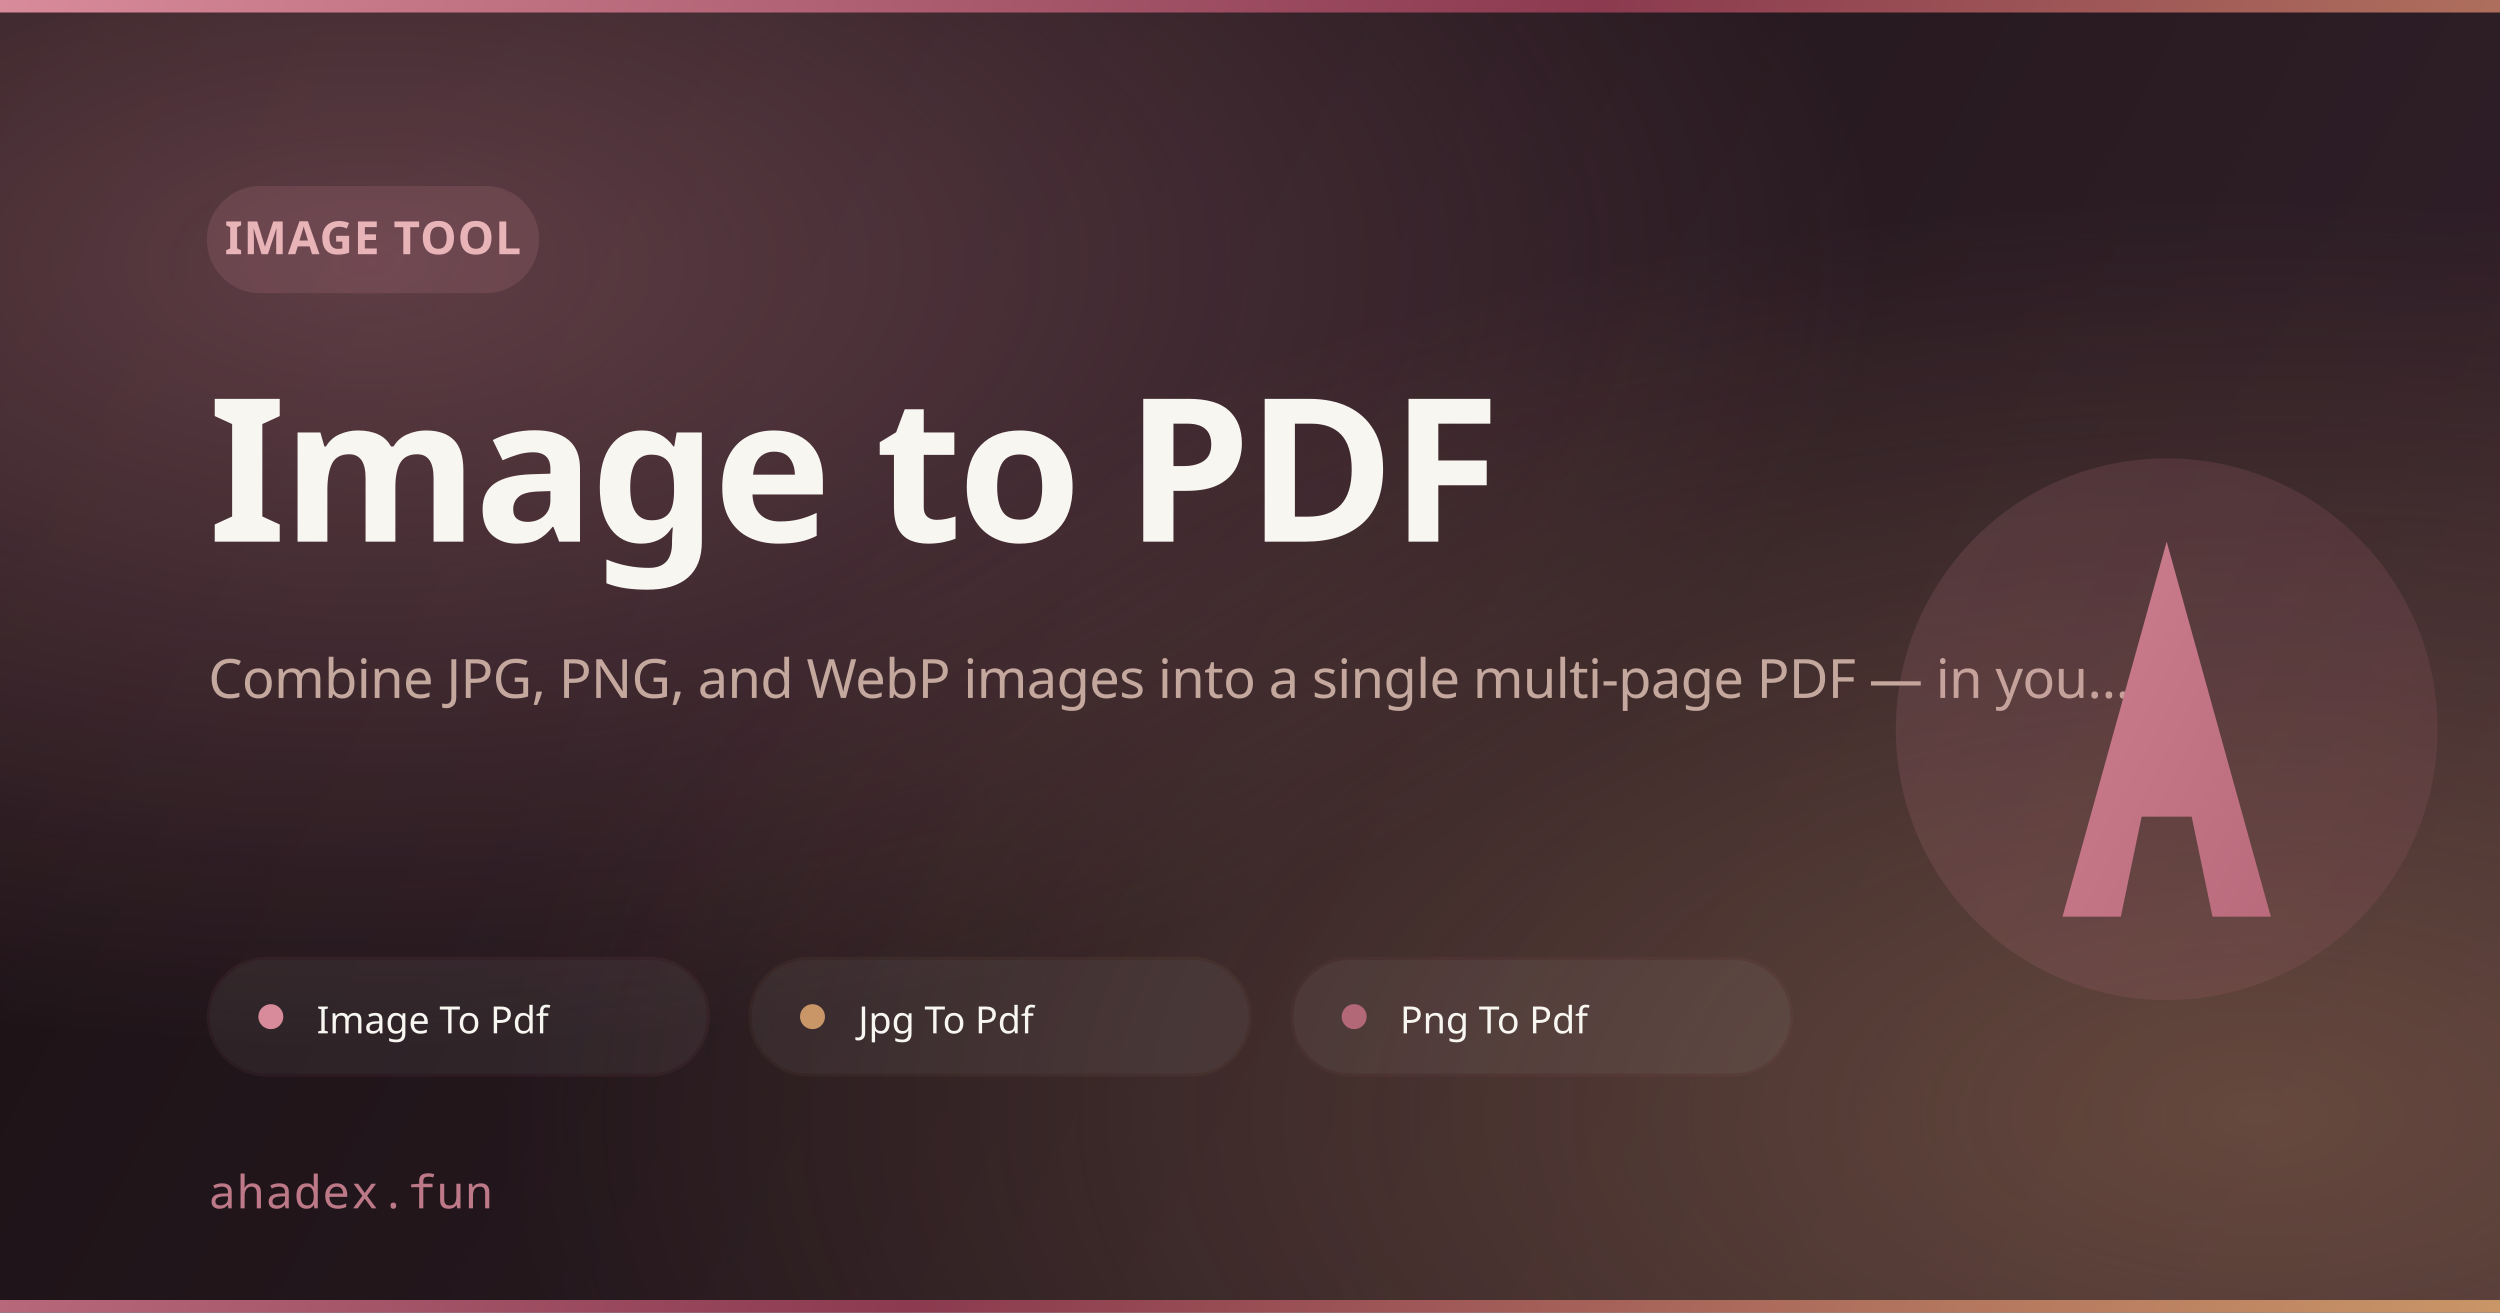
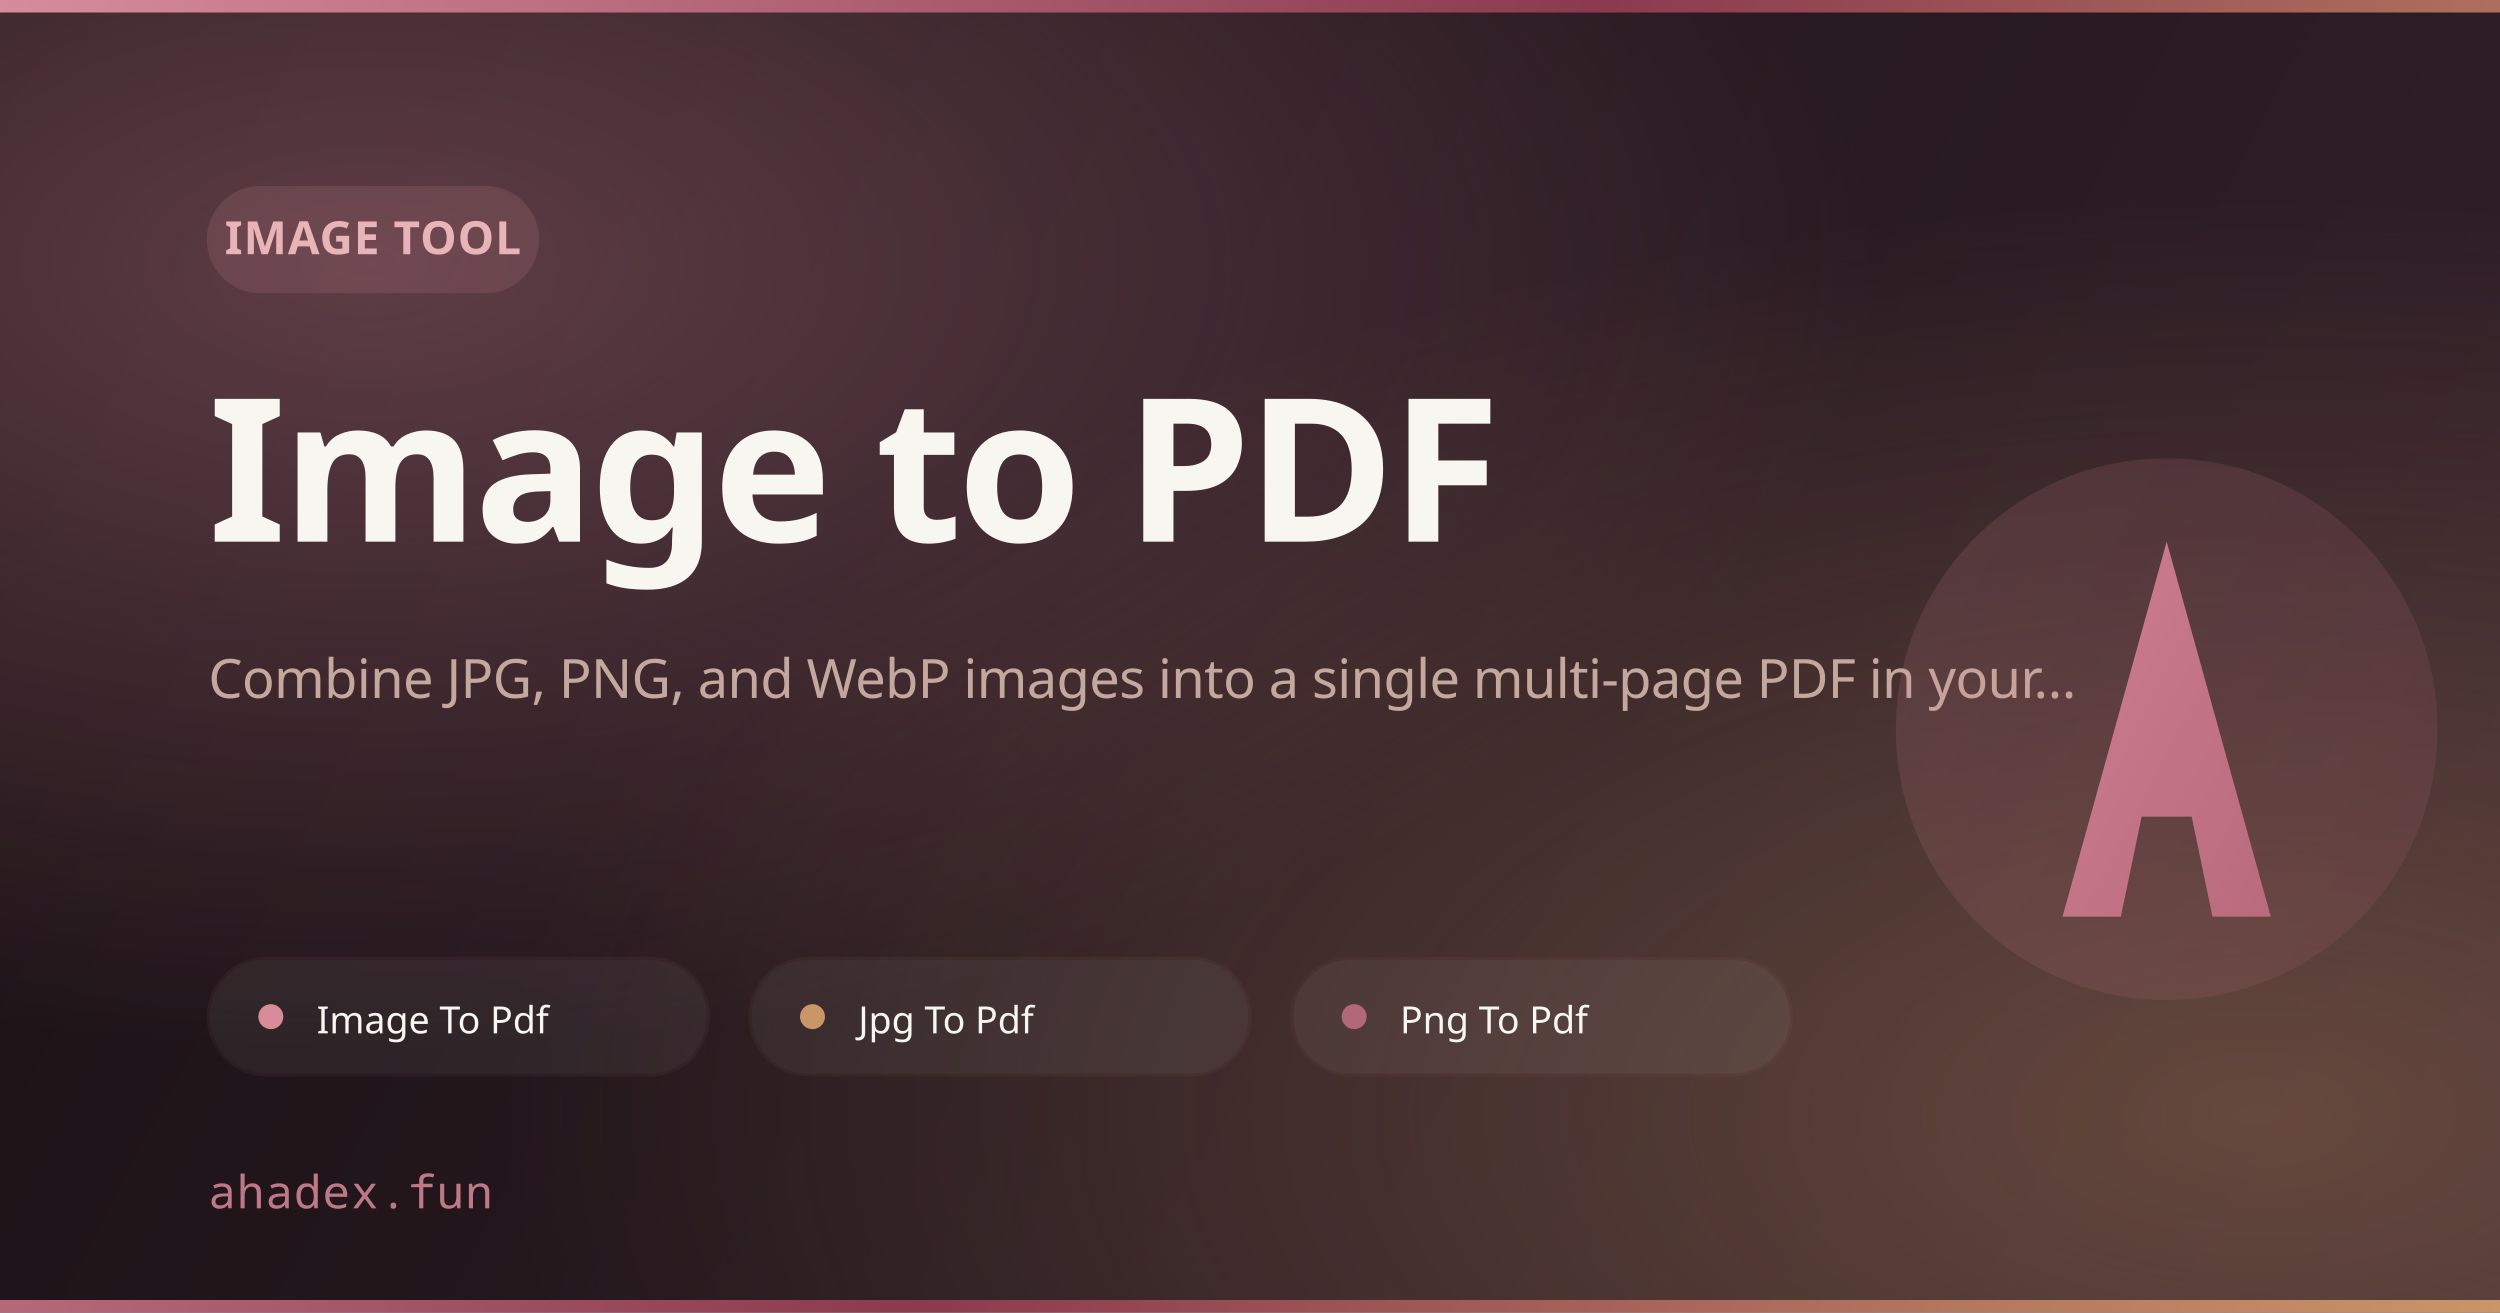
<svg xmlns="http://www.w3.org/2000/svg" viewBox="0 0 1200 630" width="1200" height="630" fill="none">
  <defs>
    <linearGradient id="bg" x1="0" y1="0" x2="1200" y2="630" gradientUnits="userSpaceOnUse">
      <stop offset="0%" stop-color="#1A1114" />
      <stop offset="100%" stop-color="#32202A" />
    </linearGradient>
    <linearGradient id="accent" x1="0" y1="0" x2="1200" y2="630" gradientUnits="userSpaceOnUse">
      <stop offset="0%" stop-color="#D88B9A" />
      <stop offset="50%" stop-color="#8B3A4F" />
      <stop offset="100%" stop-color="#C99667" />
    </linearGradient>
    <radialGradient id="glow1" cx="0.15" cy="0.2" r="0.6">
      <stop offset="0%" stop-color="#D88B9A" stop-opacity="0.35" />
      <stop offset="100%" stop-color="#D88B9A" stop-opacity="0" />
    </radialGradient>
    <radialGradient id="glow2" cx="0.9" cy="0.85" r="0.7">
      <stop offset="0%" stop-color="#C99667" stop-opacity="0.35" />
      <stop offset="100%" stop-color="#C99667" stop-opacity="0" />
    </radialGradient>
  </defs>
  <rect width="1200" height="630" fill="url(#bg)" />
  <rect width="1200" height="630" fill="url(#glow1)" />
  <rect width="1200" height="630" fill="url(#glow2)" />
  <rect x="0" y="0" width="1200" height="6" fill="url(#accent)" />
  <rect x="0" y="624" width="1200" height="6" fill="url(#accent)" />
  <rect x="100" y="90" width="158" height="50" rx="25" fill="#D88B9A" opacity="0.15" stroke="#D88B9A" stroke-width="1.5" />
  <text x="179" y="122" text-anchor="middle" font-family="'Noto Sans','Droid Sans',system-ui,sans-serif" font-size="22" font-weight="600" fill="#E8B4B8" letter-spacing="0.5">IMAGE TOOL</text>
  <text x="100" y="260" font-family="'Noto Sans','Droid Sans',system-ui,sans-serif" font-size="96" font-weight="800" fill="#F8F6F1" letter-spacing="-2">Image to PDF</text>
-   <text x="100" y="335" font-family="'Noto Sans','Droid Sans',system-ui,sans-serif" font-size="26" font-weight="400" fill="#C4A89E" letter-spacing="-0.3">Combine JPG, PNG, and WebP images into a single multi-page PDF — in you…</text>
+   <text x="100" y="335" font-family="'Noto Sans','Droid Sans',system-ui,sans-serif" font-size="26" font-weight="400" fill="#C4A89E" letter-spacing="-0.3">Combine JPG, PNG, and WebP images into a single multi-page PDF in your…</text>
  <g transform="translate(100, 460)">
    <rect x="0" y="0" width="240" height="56" rx="28" fill="#FFFFFF" opacity="0.06" stroke="#D88B9A" stroke-width="1.5" />
    <circle cx="30" cy="28" r="6" fill="#D88B9A" />
    <text x="52" y="36" font-family="'Noto Sans','Droid Sans',sans-serif" font-size="18" font-weight="500" fill="#F8F6F1">Image To Pdf</text>
    <rect x="260" y="0" width="240" height="56" rx="28" fill="#FFFFFF" opacity="0.06" stroke="#C99667" stroke-width="1.5" />
    <circle cx="290" cy="28" r="6" fill="#C99667" />
    <text x="312" y="36" font-family="'Noto Sans','Droid Sans',sans-serif" font-size="18" font-weight="500" fill="#F8F6F1">Jpg To Pdf</text>
    <rect x="520" y="0" width="240" height="56" rx="28" fill="#FFFFFF" opacity="0.06" stroke="#B36878" stroke-width="1.5" />
    <circle cx="550" cy="28" r="6" fill="#B36878" />
    <text x="572" y="36" font-family="'Noto Sans','Droid Sans',sans-serif" font-size="18" font-weight="500" fill="#F8F6F1">Png To Pdf</text>
  </g>
  <text x="100" y="580" font-family="'Noto Sans Mono','Droid Sans Mono',monospace" font-size="22" font-weight="500" fill="#D88B9A" letter-spacing="0.5" opacity="0.85">ahadex.fun</text>
  <g transform="translate(900, 220)">
    <circle cx="140" cy="130" r="130" fill="url(#accent)" opacity="0.15" />
    <path d="M 140 40 L 90 220 L 118 220 L 128 172 L 152 172 L 162 220 L 190 220 L 140 40 Z M 133 152 L 147 152 L 140 110 L 133 152 Z" fill="url(#accent)" />
  </g>
</svg>
